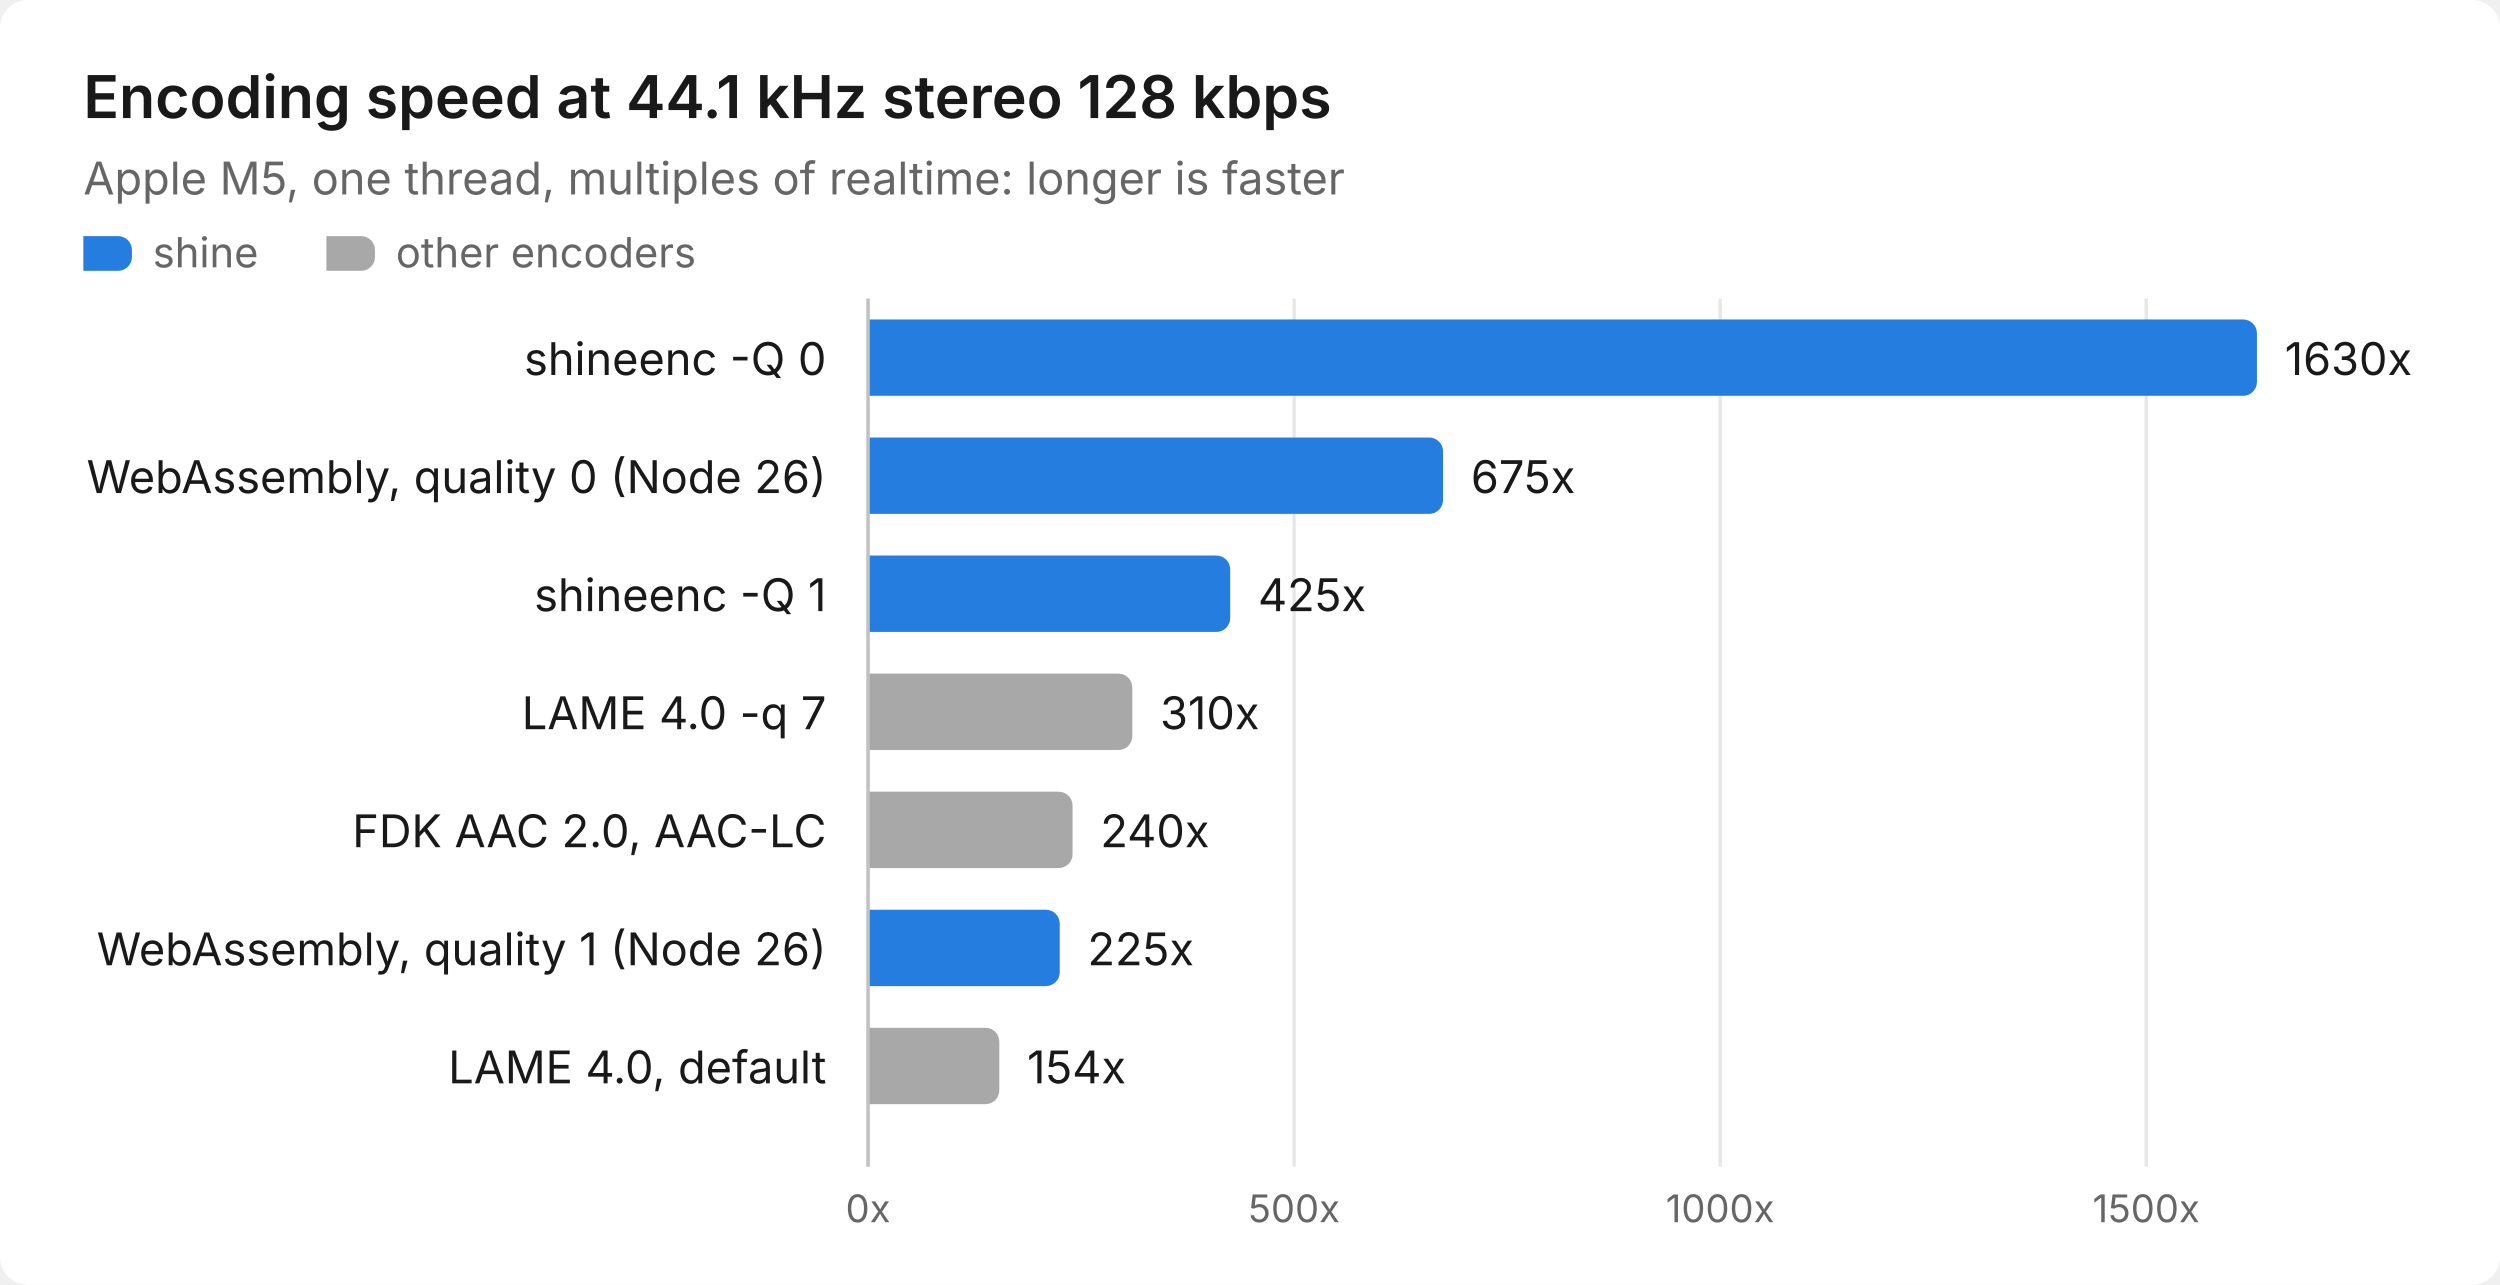
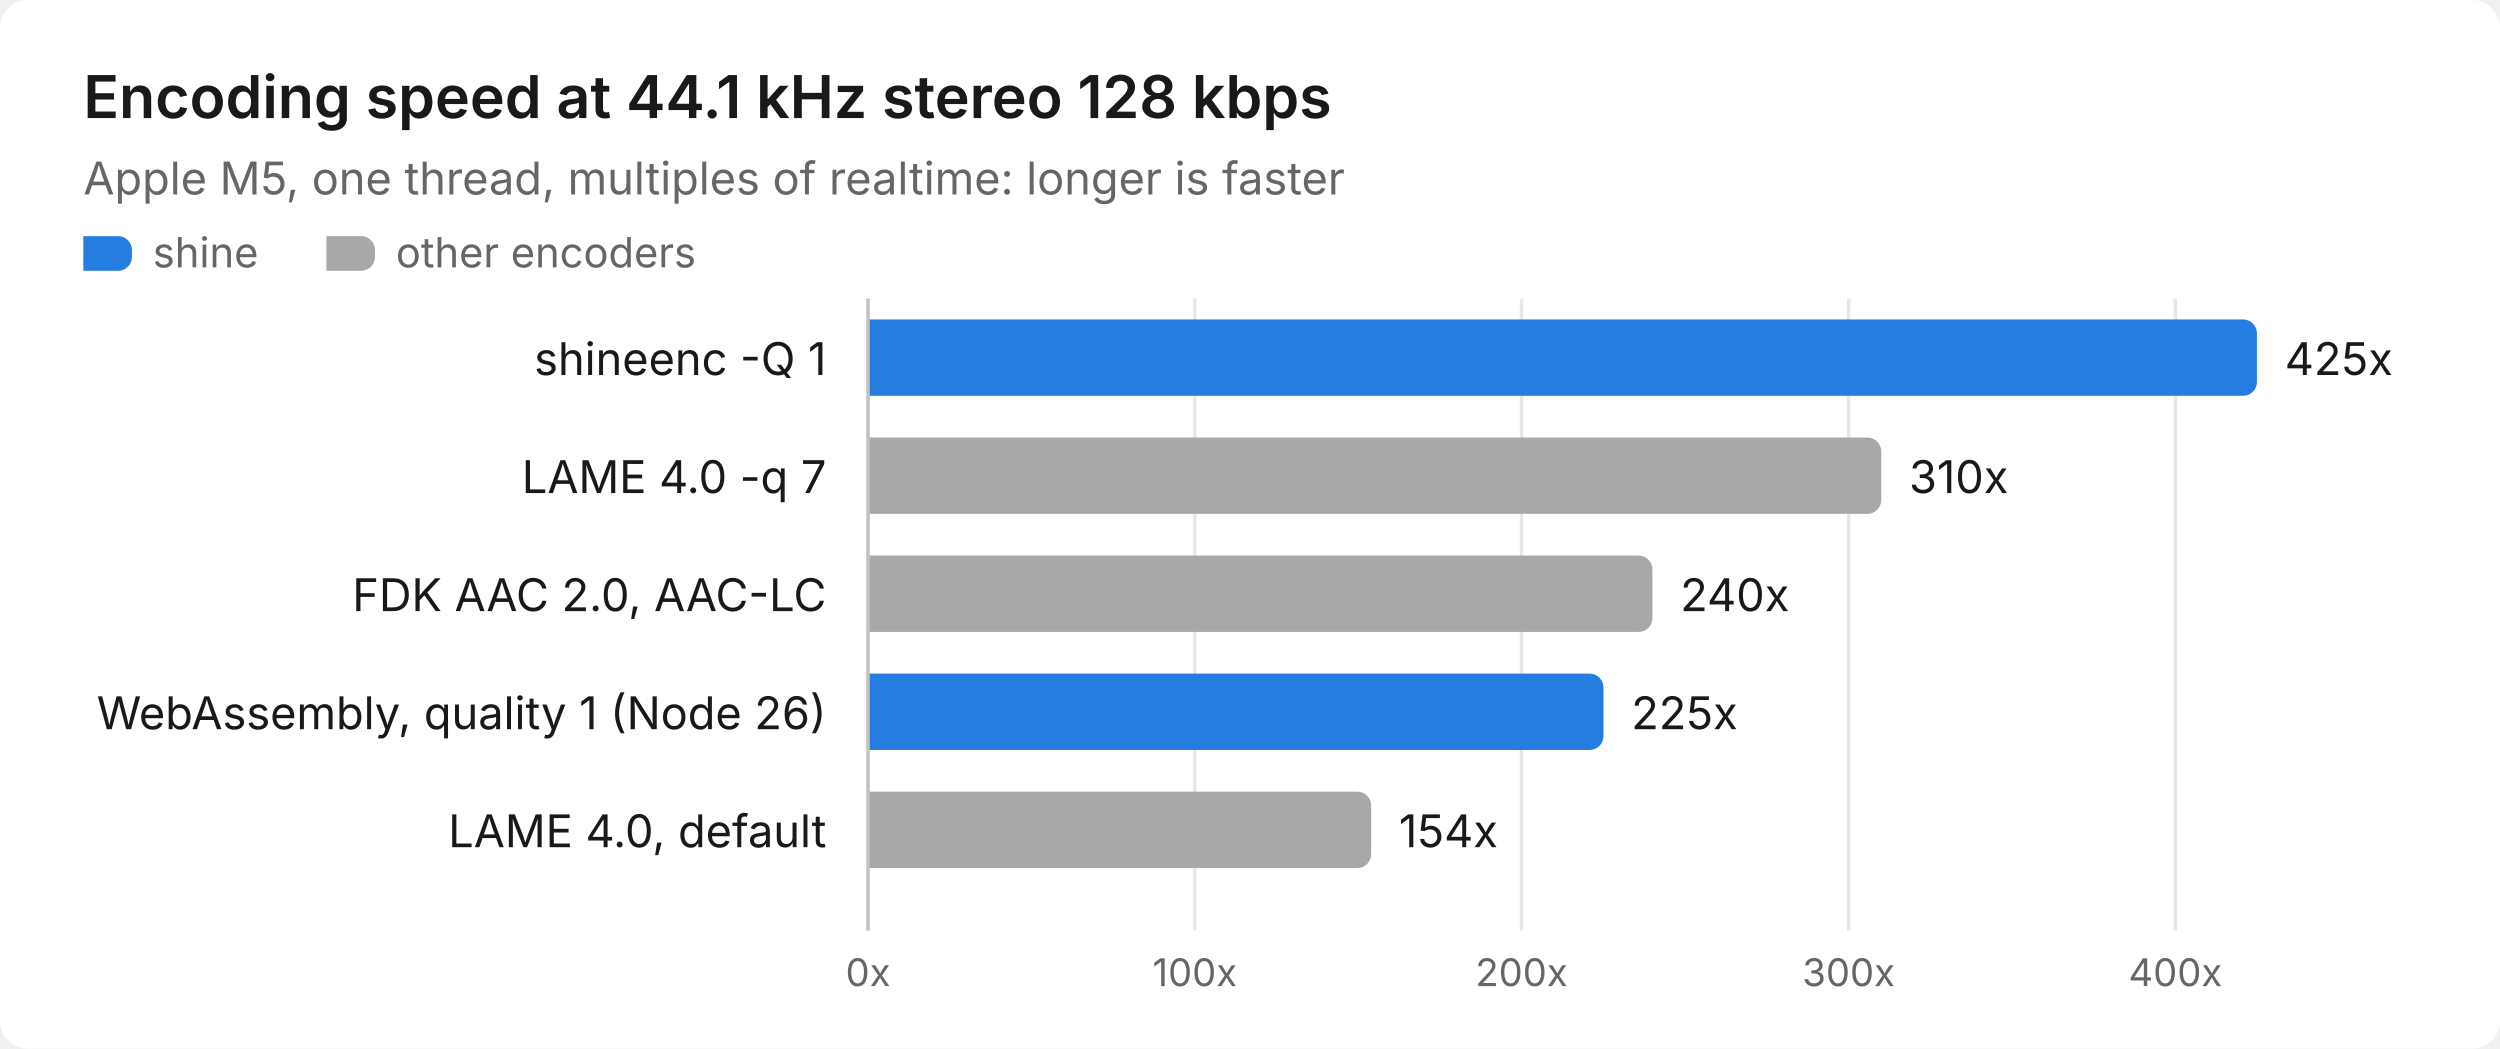
- <svg xmlns="http://www.w3.org/2000/svg" width="720" height="370" viewBox="0 0 720 370" role="img" aria-label="Encoding speed at 44.1 kHz stereo 128 kbps" font-family="system-ui, -apple-system, &quot;Segoe UI&quot;, sans-serif">
-   <rect width="720" height="370" rx="8" fill="#ffffff" />
+ <svg xmlns="http://www.w3.org/2000/svg" width="720" height="302" viewBox="0 0 720 302" role="img" aria-label="Encoding speed at 44.1 kHz stereo 128 kbps" font-family="system-ui, -apple-system, &quot;Segoe UI&quot;, sans-serif">
+   <rect width="720" height="302" rx="8" fill="#ffffff" />
  <text x="24.0" y="34.0" fill="#191919" font-size="17" text-anchor="start" font-weight="600">Encoding speed at 44.1 kHz stereo 128 kbps</text>
  <text x="24.0" y="56.0" fill="#666666" font-size="13" text-anchor="start" font-weight="normal">Apple M5, one thread, multiples of realtime: longer is faster</text>
  <path d="M24.0,68.0 h10.0 a4,4 0 0 1 4,4 v2.0 a4,4 0 0 1 -4,4 h-10.0 z" fill="#257de0" />
  <text x="44.0" y="77.0" fill="#666666" font-size="12" text-anchor="start" font-weight="normal">shine</text>
  <path d="M94.0,68.0 h10.0 a4,4 0 0 1 4,4 v2.0 a4,4 0 0 1 -4,4 h-10.0 z" fill="#a8a8a8" />
  <text x="114.0" y="77.0" fill="#666666" font-size="12" text-anchor="start" font-weight="normal">other encoders</text>
-   <line x1="250.0" y1="86" x2="250.0" y2="336" stroke="#e7e7e7" />
-   <text x="250.0" y="352.0" fill="#666666" font-size="11" text-anchor="middle" font-weight="normal">0x</text>
-   <line x1="372.7" y1="86" x2="372.7" y2="336" stroke="#e7e7e7" />
-   <text x="372.7" y="352.0" fill="#666666" font-size="11" text-anchor="middle" font-weight="normal">500x</text>
-   <line x1="495.4" y1="86" x2="495.4" y2="336" stroke="#e7e7e7" />
-   <text x="495.4" y="352.0" fill="#666666" font-size="11" text-anchor="middle" font-weight="normal">1000x</text>
-   <line x1="618.1" y1="86" x2="618.1" y2="336" stroke="#e7e7e7" />
-   <text x="618.1" y="352.0" fill="#666666" font-size="11" text-anchor="middle" font-weight="normal">1500x</text>
-   <text x="238.0" y="108.0" fill="#191919" font-size="13" text-anchor="end" font-weight="normal">shineenc -Q 0</text>
+   <line x1="250.0" y1="86" x2="250.0" y2="268" stroke="#e7e7e7" />
+   <text x="250.0" y="284.0" fill="#666666" font-size="11" text-anchor="middle" font-weight="normal">0x</text>
+   <line x1="344.1" y1="86" x2="344.1" y2="268" stroke="#e7e7e7" />
+   <text x="344.1" y="284.0" fill="#666666" font-size="11" text-anchor="middle" font-weight="normal">100x</text>
+   <line x1="438.2" y1="86" x2="438.2" y2="268" stroke="#e7e7e7" />
+   <text x="438.2" y="284.0" fill="#666666" font-size="11" text-anchor="middle" font-weight="normal">200x</text>
+   <line x1="532.4" y1="86" x2="532.4" y2="268" stroke="#e7e7e7" />
+   <text x="532.4" y="284.0" fill="#666666" font-size="11" text-anchor="middle" font-weight="normal">300x</text>
+   <line x1="626.5" y1="86" x2="626.5" y2="268" stroke="#e7e7e7" />
+   <text x="626.5" y="284.0" fill="#666666" font-size="11" text-anchor="middle" font-weight="normal">400x</text>
+   <text x="238.0" y="108.0" fill="#191919" font-size="13" text-anchor="end" font-weight="normal">shineenc -Q 1</text>
  <path d="M250.0,92.0 h396.0 a4,4 0 0 1 4,4 v14.0 a4,4 0 0 1 -4,4 h-396.0 z" fill="#257de0" />
-   <text x="658.0" y="108.0" fill="#191919" font-size="13" text-anchor="start" font-weight="normal">1630x</text>
-   <text x="238.0" y="142.0" fill="#191919" font-size="13" text-anchor="end" font-weight="normal">WebAssembly, quality 0 (Node 26)</text>
-   <path d="M250.0,126.0 h161.6 a4,4 0 0 1 4,4 v14.0 a4,4 0 0 1 -4,4 h-161.6 z" fill="#257de0" />
-   <text x="423.6" y="142.0" fill="#191919" font-size="13" text-anchor="start" font-weight="normal">675x</text>
-   <text x="238.0" y="176.0" fill="#191919" font-size="13" text-anchor="end" font-weight="normal">shineenc -Q 1</text>
-   <path d="M250.0,160.0 h100.3 a4,4 0 0 1 4,4 v14.0 a4,4 0 0 1 -4,4 h-100.3 z" fill="#257de0" />
-   <text x="362.3" y="176.0" fill="#191919" font-size="13" text-anchor="start" font-weight="normal">425x</text>
-   <text x="238.0" y="210.0" fill="#191919" font-size="13" text-anchor="end" font-weight="normal">LAME 4.0 -q 7</text>
-   <path d="M250.0,194.0 h72.1 a4,4 0 0 1 4,4 v14.0 a4,4 0 0 1 -4,4 h-72.1 z" fill="#a8a8a8" />
-   <text x="334.1" y="210.0" fill="#191919" font-size="13" text-anchor="start" font-weight="normal">310x</text>
-   <text x="238.0" y="244.0" fill="#191919" font-size="13" text-anchor="end" font-weight="normal">FDK AAC 2.0, AAC-LC</text>
-   <path d="M250.0,228.0 h54.9 a4,4 0 0 1 4,4 v14.0 a4,4 0 0 1 -4,4 h-54.9 z" fill="#a8a8a8" />
-   <text x="316.9" y="244.0" fill="#191919" font-size="13" text-anchor="start" font-weight="normal">240x</text>
-   <text x="238.0" y="278.0" fill="#191919" font-size="13" text-anchor="end" font-weight="normal">WebAssembly, quality 1 (Node 26)</text>
-   <path d="M250.0,262.0 h51.2 a4,4 0 0 1 4,4 v14.0 a4,4 0 0 1 -4,4 h-51.2 z" fill="#257de0" />
-   <text x="313.2" y="278.0" fill="#191919" font-size="13" text-anchor="start" font-weight="normal">225x</text>
-   <text x="238.0" y="312.0" fill="#191919" font-size="13" text-anchor="end" font-weight="normal">LAME 4.0, default</text>
-   <path d="M250.0,296.0 h33.8 a4,4 0 0 1 4,4 v14.0 a4,4 0 0 1 -4,4 h-33.8 z" fill="#a8a8a8" />
-   <text x="295.8" y="312.0" fill="#191919" font-size="13" text-anchor="start" font-weight="normal">154x</text>
-   <line x1="250" y1="86" x2="250" y2="336" stroke="#c2c2c2" />
+   <text x="658.0" y="108.0" fill="#191919" font-size="13" text-anchor="start" font-weight="normal">425x</text>
+   <text x="238.0" y="142.0" fill="#191919" font-size="13" text-anchor="end" font-weight="normal">LAME 4.0 -q 7</text>
+   <path d="M250.0,126.0 h287.8 a4,4 0 0 1 4,4 v14.0 a4,4 0 0 1 -4,4 h-287.8 z" fill="#a8a8a8" />
+   <text x="549.8" y="142.0" fill="#191919" font-size="13" text-anchor="start" font-weight="normal">310x</text>
+   <text x="238.0" y="176.0" fill="#191919" font-size="13" text-anchor="end" font-weight="normal">FDK AAC 2.0, AAC-LC</text>
+   <path d="M250.0,160.0 h221.9 a4,4 0 0 1 4,4 v14.0 a4,4 0 0 1 -4,4 h-221.9 z" fill="#a8a8a8" />
+   <text x="483.9" y="176.0" fill="#191919" font-size="13" text-anchor="start" font-weight="normal">240x</text>
+   <text x="238.0" y="210.0" fill="#191919" font-size="13" text-anchor="end" font-weight="normal">WebAssembly, quality 1 (Node 26)</text>
+   <path d="M250.0,194.0 h207.8 a4,4 0 0 1 4,4 v14.0 a4,4 0 0 1 -4,4 h-207.8 z" fill="#257de0" />
+   <text x="469.8" y="210.0" fill="#191919" font-size="13" text-anchor="start" font-weight="normal">225x</text>
+   <text x="238.0" y="244.0" fill="#191919" font-size="13" text-anchor="end" font-weight="normal">LAME 4.0, default</text>
+   <path d="M250.0,228.0 h140.9 a4,4 0 0 1 4,4 v14.0 a4,4 0 0 1 -4,4 h-140.9 z" fill="#a8a8a8" />
+   <text x="402.9" y="244.0" fill="#191919" font-size="13" text-anchor="start" font-weight="normal">154x</text>
+   <line x1="250" y1="86" x2="250" y2="268" stroke="#c2c2c2" />
</svg>
